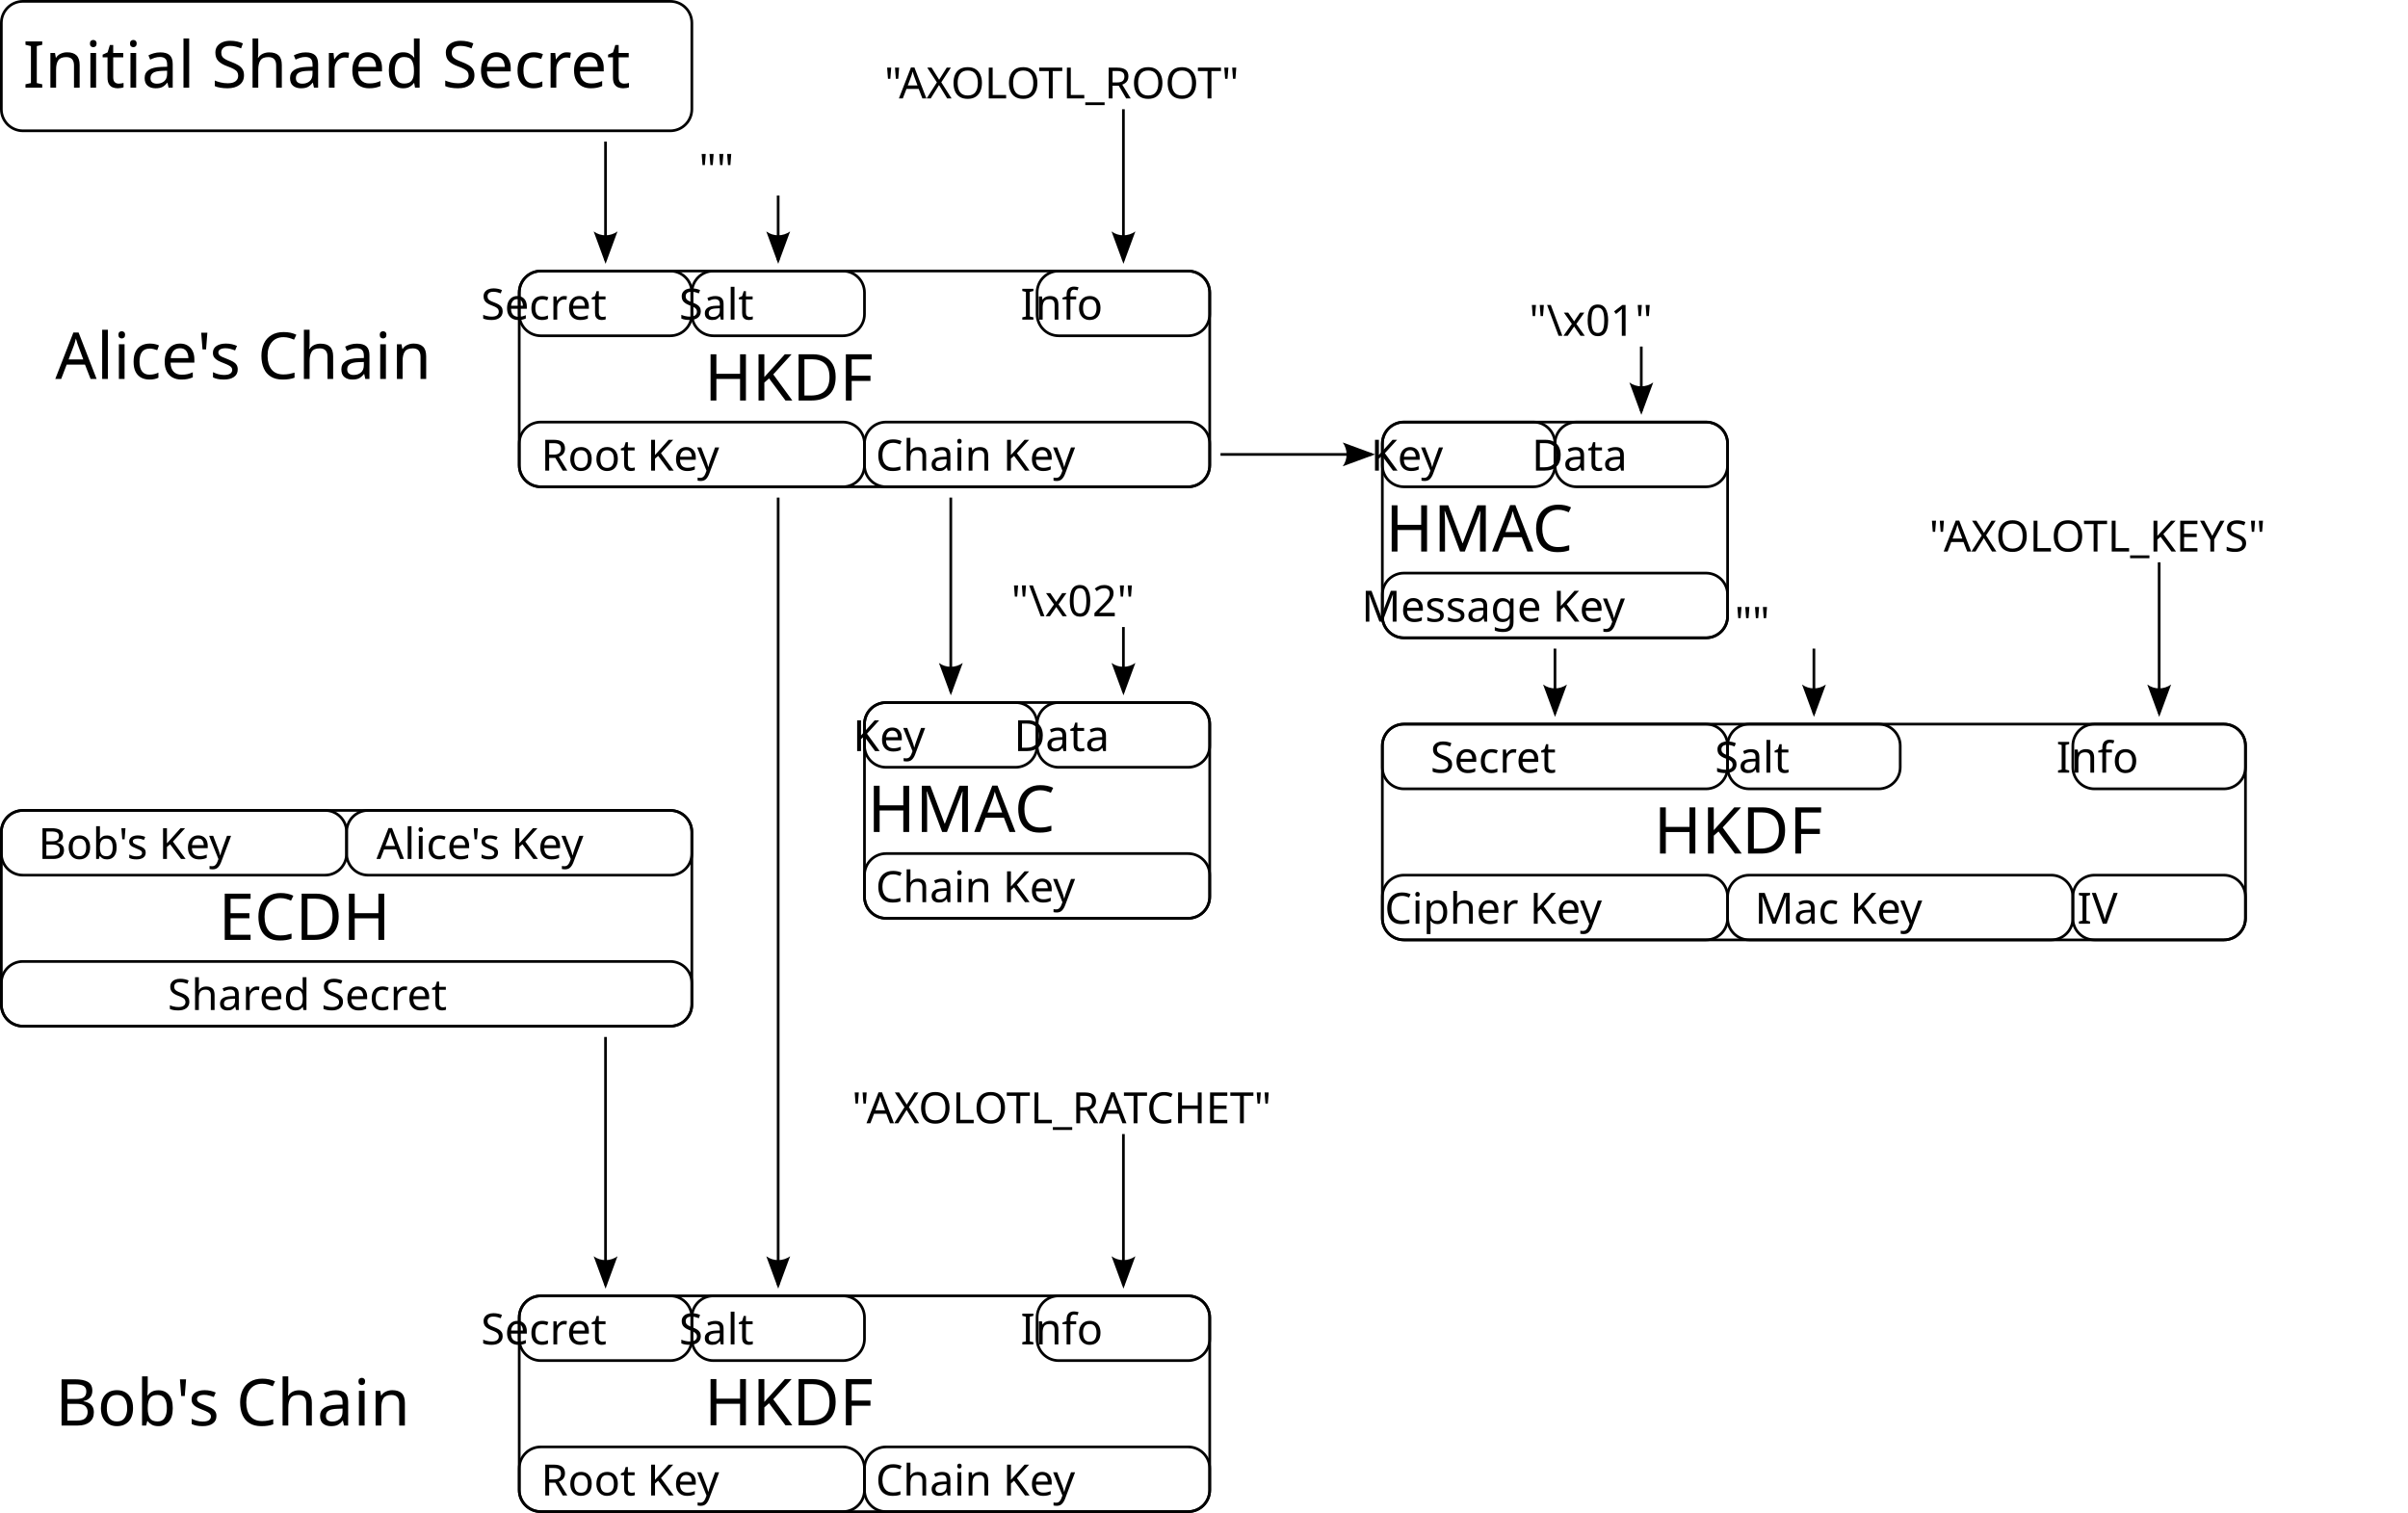
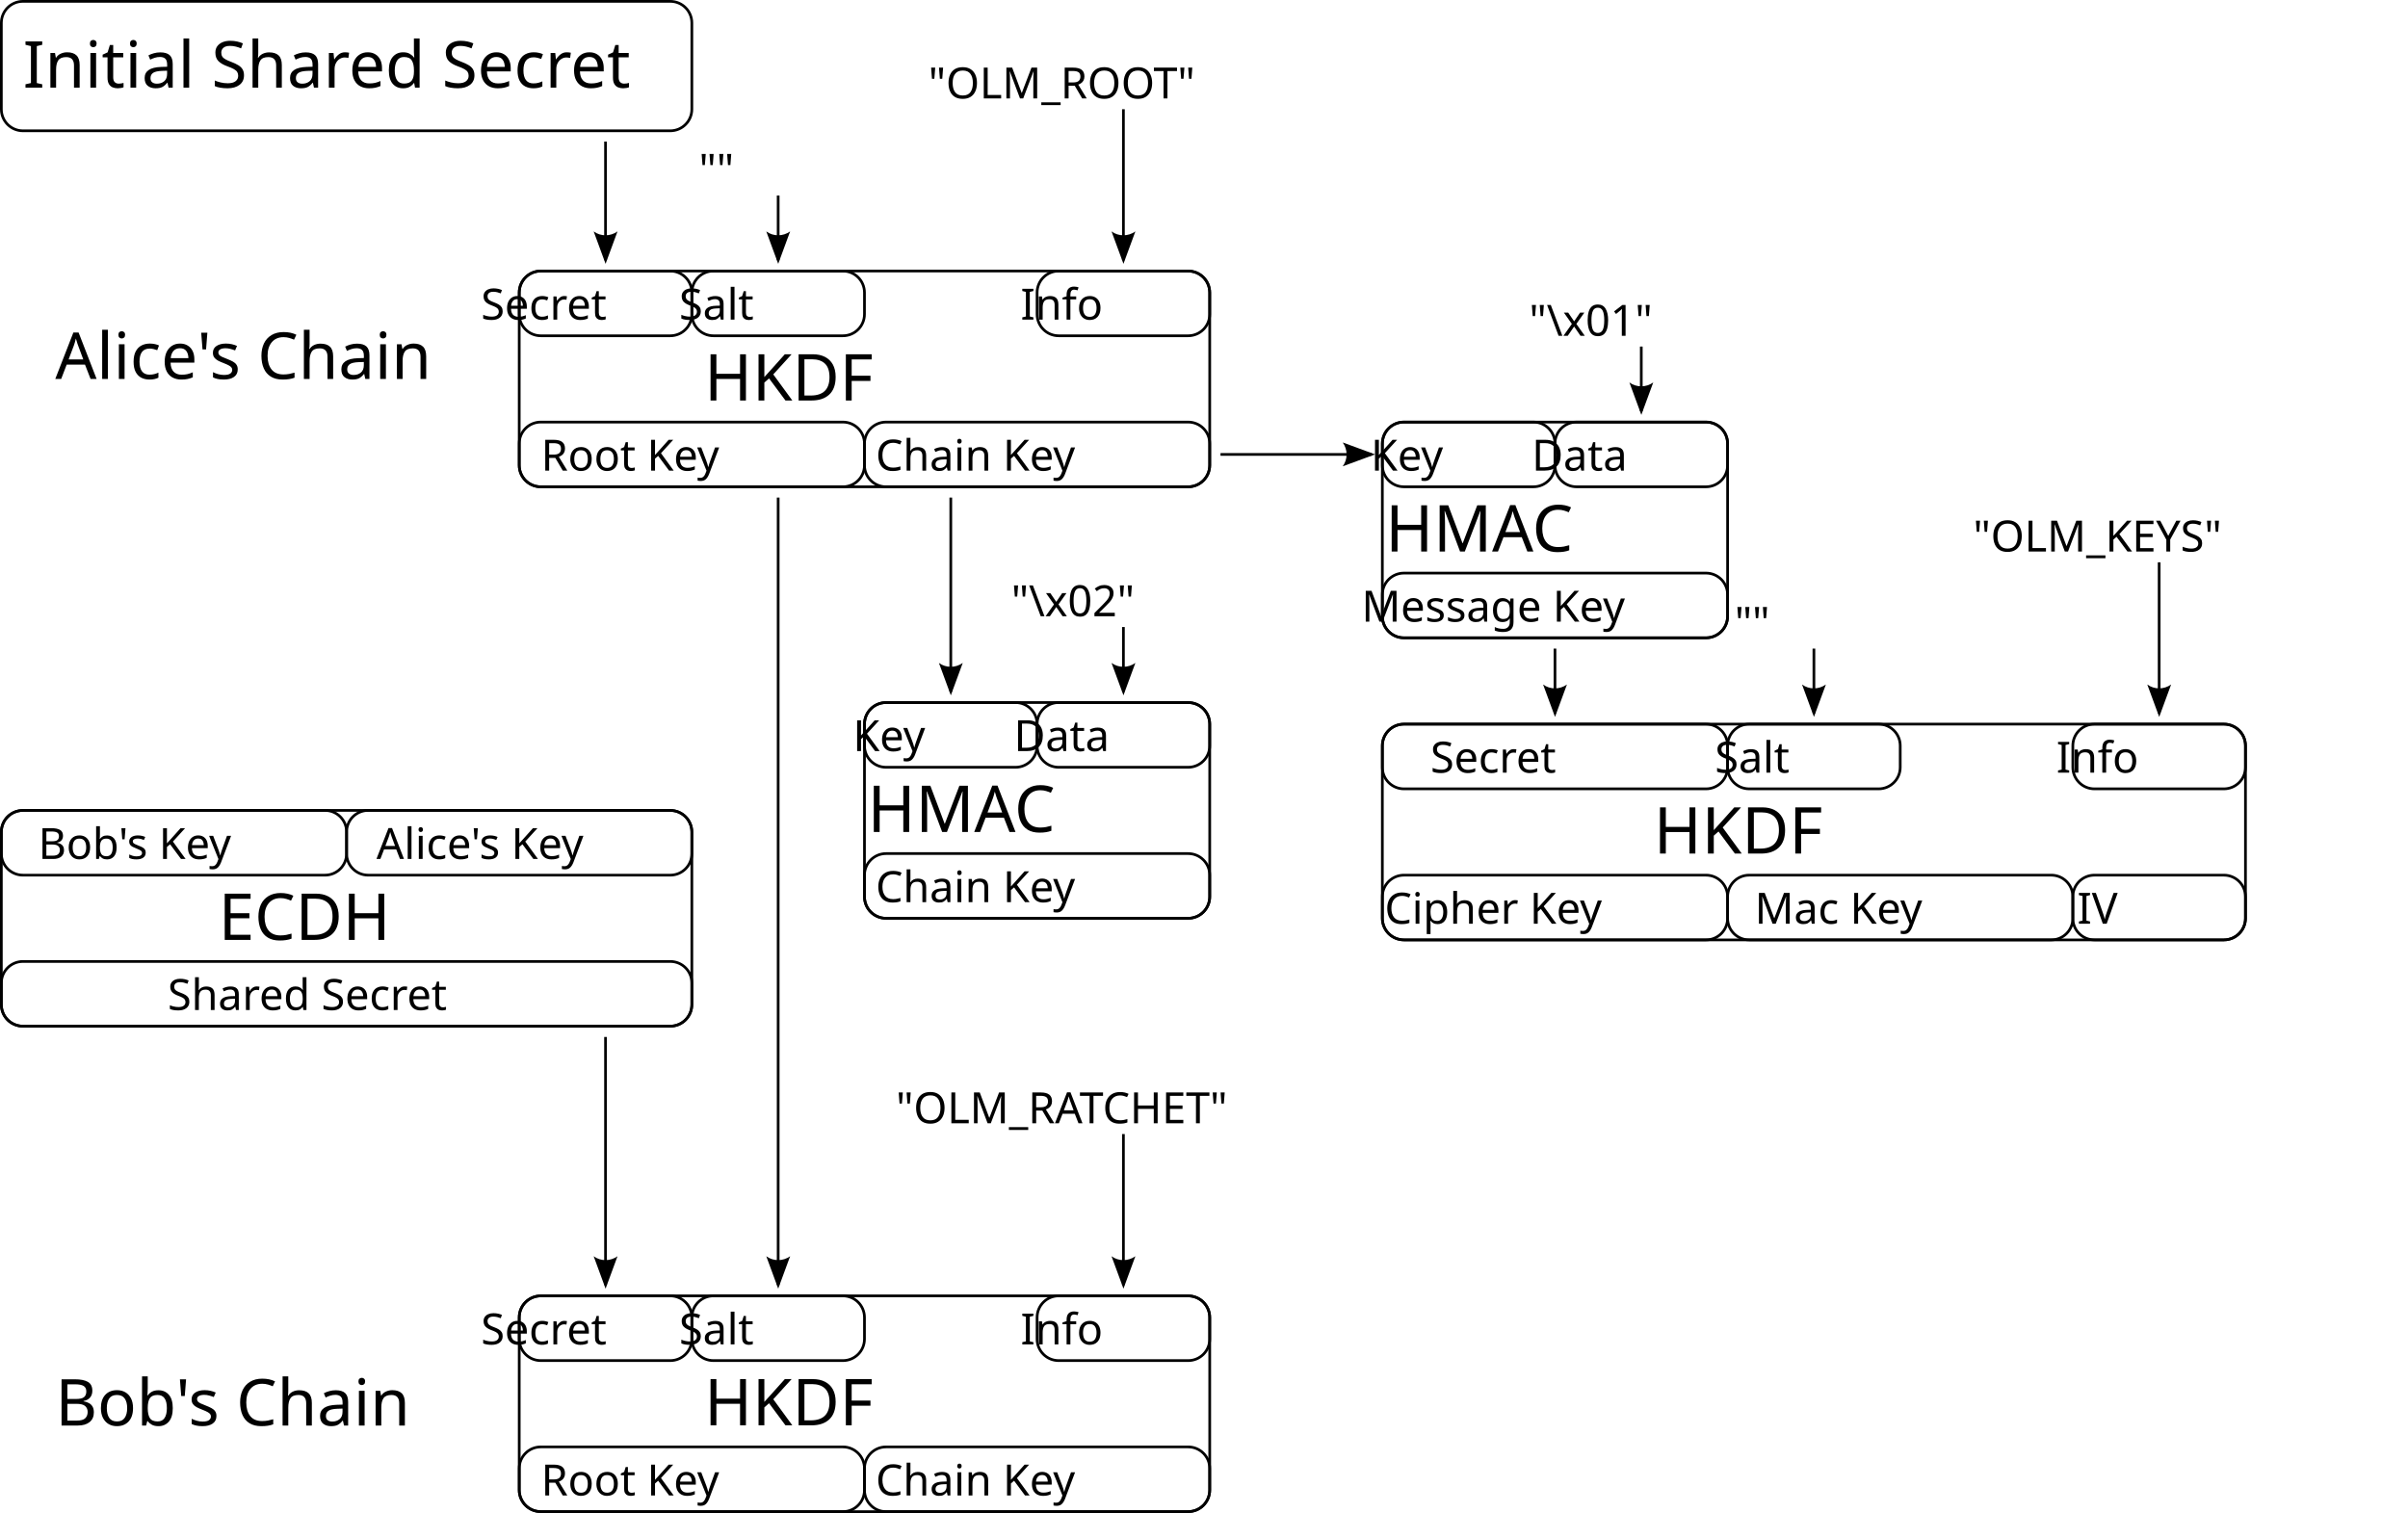
<svg xmlns="http://www.w3.org/2000/svg" width="892.758" height="561" id="svg2" version="1.1">
  <defs id="defs4">
    <marker orient="auto" refY="0" refX="0" id="Arrow2Lend" style="overflow:visible">
      <path id="path4029" style="fill-rule:evenodd;stroke-width:0.625;stroke-linejoin:round" d="M 8.719,4.034 -2.207,0.016 8.719,-4.002 c -1.745,2.372 -1.735,5.617 -6e-7,8.035 z" transform="matrix(-1.1,0,0,-1.1,-1.1,0)" />
    </marker>
  </defs>
  <g id="layer1" transform="translate(0.5,0.5)">
    <g id="g2991">
      <rect ry="8" rx="8" y="0" x="0" height="48" width="256" id="rect2985" style="fill:none;stroke:#000000;stroke-width:1px;stroke-linecap:butt;stroke-linejoin:miter;stroke-opacity:1" />
      <text id="text2987" y="32" x="8" style="font-size:40px;font-style:normal;font-weight:normal;line-height:125%;letter-spacing:0px;word-spacing:0px;fill:#000000;fill-opacity:1;stroke:none;font-family:Sans" xml:space="preserve">
        <tspan style="font-size:24px" y="32" x="8" id="tspan2989">Initial Shared Secret</tspan>
      </text>
    </g>
    <g id="g4701" transform="translate(192,100)">
      <g id="hkdf_chain_keys">
        <rect ry="8" rx="8" y="0" x="0" height="80" width="256" id="rect3023" style="fill:none;stroke:#000000" />
        <g id="g3031">
          <rect style="fill:none;stroke:#000000" id="rect3019" width="64" height="24" x="0" y="0" rx="8" ry="8" />
          <text xml:space="preserve" style="font-size:16px;font-style:normal;font-weight:normal;line-height:125%;letter-spacing:0px;word-spacing:0px;text-anchor:middle;fill:#000000;fill-opacity:1;stroke:none;font-family:Sans" x="32" y="18" id="text3025">
            <tspan id="tspan3027" x="32" y="18">Secret</tspan>
          </text>
        </g>
        <text id="text3052" y="48" x="128" style="font-size:24px;font-style:normal;font-weight:normal;line-height:125%;letter-spacing:0px;word-spacing:0px;text-anchor:middle;fill:#000000;fill-opacity:1;stroke:none;font-family:Sans" xml:space="preserve">
          <tspan y="48" x="128" id="tspan3054">HKDF</tspan>
        </text>
        <g transform="translate(0,56)" id="g3073">
          <rect ry="8" rx="8" y="0" x="0" height="24" width="128" id="rect3075" style="fill:none;stroke:#000000" />
          <text id="text3077" y="18" x="64" style="font-size:16px;font-style:normal;font-weight:normal;line-height:125%;letter-spacing:0px;word-spacing:0px;text-anchor:middle;fill:#000000;fill-opacity:1;stroke:none;font-family:Sans" xml:space="preserve">
            <tspan y="18" x="64" id="tspan3079">Root Key</tspan>
          </text>
        </g>
        <g id="g3081" transform="translate(128,56)">
          <rect style="fill:none;stroke:#000000" id="rect3083" width="128" height="24" x="0" y="0" rx="8" ry="8" />
          <text xml:space="preserve" style="font-size:16px;font-style:normal;font-weight:normal;line-height:125%;letter-spacing:0px;word-spacing:0px;text-anchor:middle;fill:#000000;fill-opacity:1;stroke:none;font-family:Sans" x="64" y="18" id="text3085">
            <tspan id="tspan3087" x="64" y="18">Chain Key</tspan>
          </text>
        </g>
        <g id="g4802" transform="translate(192,0)">
          <rect style="fill:none;stroke:#000000" id="rect4804" width="64" height="24" x="0" y="0" rx="8" ry="8" />
          <text xml:space="preserve" style="font-size:16px;font-style:normal;font-weight:normal;line-height:125%;letter-spacing:0px;word-spacing:0px;text-anchor:middle;fill:#000000;fill-opacity:1;stroke:none;font-family:Sans" x="32" y="18" id="text4806">
            <tspan id="tspan4808" x="32" y="18">Info</tspan>
          </text>
          <path style="fill:none;stroke:#000000;stroke-width:1px;stroke-linecap:butt;stroke-linejoin:miter;stroke-opacity:1;marker-end:url(#Arrow2Lend)" d="m 32,-60 0,56" id="path4810" />
          <text id="text4812" y="-64" x="32" style="font-size:16px;font-style:normal;font-weight:normal;line-height:125%;letter-spacing:0px;word-spacing:0px;text-anchor:middle;fill:#000000;fill-opacity:1;stroke:none;font-family:Sans" xml:space="preserve">
-             <tspan y="-64" x="32" id="tspan4814">"AXOLOTL_ROOT"</tspan>
+             <tspan y="-64" x="32" id="tspan4814">"OLM_ROOT"</tspan>
          </text>
        </g>
        <g transform="translate(64,0)" id="g4830">
          <rect ry="8" rx="8" y="0" x="0" height="24" width="64" id="rect4832" style="fill:none;stroke:#000000" />
          <text id="text4834" y="18" x="32" style="font-size:16px;font-style:normal;font-weight:normal;line-height:125%;letter-spacing:0px;word-spacing:0px;text-anchor:middle;fill:#000000;fill-opacity:1;stroke:none;font-family:Sans" xml:space="preserve">
            <tspan y="18" x="32" id="tspan4836">Salt</tspan>
          </text>
          <path id="path4838" d="m 32,-28 0,24" style="fill:none;stroke:#000000;stroke-width:1px;stroke-linecap:butt;stroke-linejoin:miter;stroke-opacity:1;marker-end:url(#Arrow2Lend)" />
          <text xml:space="preserve" style="font-size:16px;font-style:normal;font-weight:normal;line-height:125%;letter-spacing:0px;word-spacing:0px;text-anchor:middle;fill:#000000;fill-opacity:1;stroke:none;font-family:Sans" x="32" y="-32" id="text4840">
            <tspan id="tspan4842" x="32" y="-32">""</tspan>
          </text>
        </g>
      </g>
      <g id="hmac_chain_key" transform="translate(128,160)">
        <rect style="fill:none;stroke:#000000" id="rect3147" width="128" height="80" x="0" y="0" rx="8" ry="8" />
        <g id="g3149">
          <rect ry="8" rx="8" y="0" x="0" height="24" width="64" id="rect3151" style="fill:none;stroke:#000000" />
          <text id="text3153" y="18" x="32" style="font-size:16px;font-style:normal;font-weight:normal;line-height:125%;letter-spacing:0px;word-spacing:0px;text-anchor:middle;fill:#000000;fill-opacity:1;stroke:none;font-family:Sans" xml:space="preserve">
            <tspan y="18" x="32" id="tspan3155">Key</tspan>
          </text>
        </g>
        <g id="g3157" transform="translate(64,0)">
          <rect style="fill:none;stroke:#000000" id="rect3159" width="64" height="24" x="0" y="0" rx="8" ry="8" />
          <text xml:space="preserve" style="font-size:16px;font-style:normal;font-weight:normal;line-height:125%;letter-spacing:0px;word-spacing:0px;text-anchor:middle;fill:#000000;fill-opacity:1;stroke:none;font-family:Sans" x="32" y="18" id="text3161">
            <tspan id="tspan3163" x="32" y="18">Data</tspan>
          </text>
        </g>
        <text xml:space="preserve" style="font-size:24px;font-style:normal;font-weight:normal;line-height:125%;letter-spacing:0px;word-spacing:0px;text-anchor:middle;fill:#000000;fill-opacity:1;stroke:none;font-family:Sans" x="64" y="48" id="text3173">
          <tspan id="tspan3175" x="64" y="48">HMAC</tspan>
        </text>
        <g transform="translate(0,56)" id="g3185">
          <rect ry="8" rx="8" y="0" x="0" height="24" width="128" id="rect3187" style="fill:none;stroke:#000000" />
          <text id="text3189" y="18" x="64" style="font-size:16px;font-style:normal;font-weight:normal;line-height:125%;letter-spacing:0px;word-spacing:0px;text-anchor:middle;fill:#000000;fill-opacity:1;stroke:none;font-family:Sans" xml:space="preserve">
            <tspan y="18" x="64" id="tspan3191">Chain Key</tspan>
          </text>
        </g>
        <text id="text3225" y="-32" x="96" style="font-size:16px;font-style:normal;font-weight:normal;line-height:125%;letter-spacing:0px;word-spacing:0px;text-anchor:middle;fill:#000000;fill-opacity:1;stroke:none;font-family:Sans" xml:space="preserve">
          <tspan y="-32" x="96" id="tspan3227">"\x02"</tspan>
        </text>
        <path id="path3231" d="m 96,-28 0,24" style="fill:none;stroke:#000000;stroke-width:1px;stroke-linecap:butt;stroke-linejoin:miter;stroke-opacity:1;marker-end:url(#Arrow2Lend)" />
        <path style="fill:none;stroke:#000000;stroke-width:1px;stroke-linecap:butt;stroke-linejoin:miter;stroke-opacity:1;marker-end:url(#Arrow2Lend)" d="m 32,-76 0,72" id="path4639" />
      </g>
      <g transform="translate(320,56)" id="hmac_message_key">
        <path id="path4641" d="m -60,12 56,0" style="fill:none;stroke:#000000;stroke-width:1px;stroke-linecap:butt;stroke-linejoin:miter;stroke-opacity:1;marker-end:url(#Arrow2Lend)" />
        <text xml:space="preserve" style="font-size:16px;font-style:normal;font-weight:normal;line-height:125%;letter-spacing:0px;word-spacing:0px;text-anchor:middle;fill:#000000;fill-opacity:1;stroke:none;font-family:Sans" x="96" y="-32" id="text4633">
          <tspan id="tspan4635" x="96" y="-32">"\x01"</tspan>
        </text>
        <path style="fill:none;stroke:#000000;stroke-width:1px;stroke-linecap:butt;stroke-linejoin:miter;stroke-opacity:1;marker-end:url(#Arrow2Lend)" d="m 96,-28 0,24" id="path4630" />
        <rect ry="8" rx="8" y="0" x="0" height="80" width="128" id="rect3195" style="fill:none;stroke:#000000" />
        <g id="g3197">
          <rect style="fill:none;stroke:#000000" id="rect3199" width="64" height="24" x="0" y="0" rx="8" ry="8" />
          <text xml:space="preserve" style="font-size:16px;font-style:normal;font-weight:normal;line-height:125%;letter-spacing:0px;word-spacing:0px;text-anchor:middle;fill:#000000;fill-opacity:1;stroke:none;font-family:Sans" x="32" y="18" id="text3201">
            <tspan id="tspan3203" x="32" y="18">Key</tspan>
          </text>
        </g>
        <g transform="translate(64,0)" id="g3205">
          <rect ry="8" rx="8" y="0" x="0" height="24" width="64" id="rect3207" style="fill:none;stroke:#000000" />
          <text id="text3209" y="18" x="32" style="font-size:16px;font-style:normal;font-weight:normal;line-height:125%;letter-spacing:0px;word-spacing:0px;text-anchor:middle;fill:#000000;fill-opacity:1;stroke:none;font-family:Sans" xml:space="preserve">
            <tspan y="18" x="32" id="tspan3211">Data</tspan>
          </text>
        </g>
        <text id="text3213" y="48" x="64" style="font-size:24px;font-style:normal;font-weight:normal;line-height:125%;letter-spacing:0px;word-spacing:0px;text-anchor:middle;fill:#000000;fill-opacity:1;stroke:none;font-family:Sans" xml:space="preserve">
          <tspan y="48" x="64" id="tspan3215">HMAC</tspan>
        </text>
        <g id="g3217" transform="translate(0,56)">
          <rect style="fill:none;stroke:#000000" id="rect3219" width="128" height="24" x="0" y="0" rx="8" ry="8" />
          <text xml:space="preserve" style="font-size:16px;font-style:normal;font-weight:normal;line-height:125%;letter-spacing:0px;word-spacing:0px;text-anchor:middle;fill:#000000;fill-opacity:1;stroke:none;font-family:Sans" x="64" y="18" id="text3221">
            <tspan id="tspan3223" x="64" y="18">Message Key</tspan>
          </text>
        </g>
      </g>
      <g transform="translate(320,168)" id="hkdf_message_keys">
        <rect style="fill:none;stroke:#000000" id="rect3091" width="320" height="80" x="0" y="0" rx="8" ry="8" />
        <g id="g3093">
          <rect ry="8" rx="8" y="0" x="0" height="24" width="128" id="rect3095" style="fill:none;stroke:#000000" />
          <text id="text3097" y="18" x="64" style="font-size:16px;font-style:normal;font-weight:normal;line-height:125%;letter-spacing:0px;word-spacing:0px;text-anchor:middle;fill:#000000;fill-opacity:1;stroke:none;font-family:Sans" xml:space="preserve">
            <tspan y="18" x="64" id="tspan3099">Secret</tspan>
          </text>
          <path id="path4644" d="m 64,-28 0,24" style="fill:none;stroke:#000000;stroke-width:1px;stroke-linecap:butt;stroke-linejoin:miter;stroke-opacity:1;marker-end:url(#Arrow2Lend)" />
        </g>
        <g id="g3101" transform="translate(128,0)">
          <rect style="fill:none;stroke:#000000" id="rect3103" width="64" height="24" x="0" y="0" rx="8" ry="8" />
          <text xml:space="preserve" style="font-size:16px;font-style:normal;font-weight:normal;line-height:125%;letter-spacing:0px;word-spacing:0px;text-anchor:middle;fill:#000000;fill-opacity:1;stroke:none;font-family:Sans" x="32" y="18" id="text3105">
            <tspan id="tspan3107" x="32" y="18">Salt</tspan>
          </text>
          <path style="fill:none;stroke:#000000;stroke-width:1px;stroke-linecap:butt;stroke-linejoin:miter;stroke-opacity:1;marker-end:url(#Arrow2Lend)" d="m 32,-28 0,24" id="path4660" />
          <text id="text3225-6" y="-32" x="32" style="font-size:16px;font-style:normal;font-weight:normal;line-height:125%;letter-spacing:0px;word-spacing:0px;text-anchor:middle;fill:#000000;fill-opacity:1;stroke:none;font-family:Sans" xml:space="preserve">
            <tspan y="-32" x="32" id="tspan3227-8">""</tspan>
          </text>
        </g>
        <g transform="translate(256,0)" id="g3109">
          <rect ry="8" rx="8" y="0" x="0" height="24" width="64" id="rect3111" style="fill:none;stroke:#000000" />
          <text id="text3113" y="18" x="32" style="font-size:16px;font-style:normal;font-weight:normal;line-height:125%;letter-spacing:0px;word-spacing:0px;text-anchor:middle;fill:#000000;fill-opacity:1;stroke:none;font-family:Sans" xml:space="preserve">
            <tspan y="18" x="32" id="tspan3115">Info</tspan>
          </text>
          <path id="path4664" d="m 32,-60 0,56" style="fill:none;stroke:#000000;stroke-width:1px;stroke-linecap:butt;stroke-linejoin:miter;stroke-opacity:1;marker-end:url(#Arrow2Lend)" />
          <text xml:space="preserve" style="font-size:16px;font-style:normal;font-weight:normal;line-height:125%;letter-spacing:0px;word-spacing:0px;text-anchor:middle;fill:#000000;fill-opacity:1;stroke:none;font-family:Sans" x="32" y="-64" id="text4693">
-             <tspan id="tspan4695" x="32" y="-64">"AXOLOTL_KEYS"</tspan>
+             <tspan id="tspan4695" x="32" y="-64">"OLM_KEYS"</tspan>
          </text>
        </g>
        <text xml:space="preserve" style="font-size:24px;font-style:normal;font-weight:normal;line-height:125%;letter-spacing:0px;word-spacing:0px;text-anchor:middle;fill:#000000;fill-opacity:1;stroke:none;font-family:Sans" x="160" y="48" id="text3117">
          <tspan id="tspan3119" x="160" y="48">HKDF</tspan>
        </text>
        <g id="g3121" transform="translate(0,56)">
          <rect style="fill:none;stroke:#000000" id="rect3123" width="128" height="24" x="0" y="0" rx="8" ry="8" />
          <text xml:space="preserve" style="font-size:16px;font-style:normal;font-weight:normal;line-height:125%;letter-spacing:0px;word-spacing:0px;text-anchor:middle;fill:#000000;fill-opacity:1;stroke:none;font-family:Sans" x="64" y="18" id="text3125">
            <tspan id="tspan3127" x="64" y="18">Cipher Key</tspan>
          </text>
        </g>
        <g transform="translate(128,56)" id="g3129">
          <rect ry="8" rx="8" y="0" x="0" height="24" width="128" id="rect3131" style="fill:none;stroke:#000000" />
          <text id="text3133" y="18" x="64" style="font-size:16px;font-style:normal;font-weight:normal;line-height:125%;letter-spacing:0px;word-spacing:0px;text-anchor:middle;fill:#000000;fill-opacity:1;stroke:none;font-family:Sans" xml:space="preserve">
            <tspan y="18" x="64" id="tspan3135">Mac Key</tspan>
          </text>
        </g>
        <g id="g3137" transform="translate(256,56)">
          <rect style="fill:none;stroke:#000000" id="rect3139" width="64" height="24" x="0" y="0" rx="8" ry="8" />
          <text xml:space="preserve" style="font-size:16px;font-style:normal;font-weight:normal;line-height:125%;letter-spacing:0px;word-spacing:0px;text-anchor:middle;fill:#000000;fill-opacity:1;stroke:none;font-family:Sans" x="32" y="18" id="text3141">
            <tspan id="tspan3143" x="32" y="18">IV</tspan>
          </text>
        </g>
      </g>
      <path style="fill:none;stroke:#000000;stroke-width:1px;stroke-linecap:butt;stroke-linejoin:miter;stroke-opacity:1;marker-end:url(#Arrow2Lend)" d="m 32,-48 0,44" id="path5157" />
    </g>
    <g id="g4858" transform="translate(192,480)">
      <g id="g4860">
        <rect style="fill:none;stroke:#000000" id="rect4862" width="256" height="80" x="0" y="0" rx="8" ry="8" />
        <g id="g4864">
          <rect ry="8" rx="8" y="0" x="0" height="24" width="64" id="rect4866" style="fill:none;stroke:#000000" />
          <text id="text4868" y="18" x="32" style="font-size:16px;font-style:normal;font-weight:normal;line-height:125%;letter-spacing:0px;word-spacing:0px;text-anchor:middle;fill:#000000;fill-opacity:1;stroke:none;font-family:Sans" xml:space="preserve">
            <tspan y="18" x="32" id="tspan4870">Secret</tspan>
          </text>
        </g>
        <text xml:space="preserve" style="font-size:24px;font-style:normal;font-weight:normal;line-height:125%;letter-spacing:0px;word-spacing:0px;text-anchor:middle;fill:#000000;fill-opacity:1;stroke:none;font-family:Sans" x="128" y="48" id="text4872">
          <tspan id="tspan4874" x="128" y="48">HKDF</tspan>
        </text>
        <g id="g4876" transform="translate(0,56)">
          <rect style="fill:none;stroke:#000000" id="rect4878" width="128" height="24" x="0" y="0" rx="8" ry="8" />
          <text xml:space="preserve" style="font-size:16px;font-style:normal;font-weight:normal;line-height:125%;letter-spacing:0px;word-spacing:0px;text-anchor:middle;fill:#000000;fill-opacity:1;stroke:none;font-family:Sans" x="64" y="18" id="text4880">
            <tspan id="tspan4882" x="64" y="18">Root Key</tspan>
          </text>
        </g>
        <g transform="translate(128,56)" id="g4884">
          <rect ry="8" rx="8" y="0" x="0" height="24" width="128" id="rect4886" style="fill:none;stroke:#000000" />
          <text id="text4888" y="18" x="64" style="font-size:16px;font-style:normal;font-weight:normal;line-height:125%;letter-spacing:0px;word-spacing:0px;text-anchor:middle;fill:#000000;fill-opacity:1;stroke:none;font-family:Sans" xml:space="preserve">
            <tspan y="18" x="64" id="tspan4890">Chain Key</tspan>
          </text>
        </g>
        <g transform="translate(192,0)" id="g4892">
          <rect ry="8" rx="8" y="0" x="0" height="24" width="64" id="rect4894" style="fill:none;stroke:#000000" />
          <text id="text4896" y="18" x="32" style="font-size:16px;font-style:normal;font-weight:normal;line-height:125%;letter-spacing:0px;word-spacing:0px;text-anchor:middle;fill:#000000;fill-opacity:1;stroke:none;font-family:Sans" xml:space="preserve">
            <tspan y="18" x="32" id="tspan4898">Info</tspan>
          </text>
          <path id="path4900" d="m 32,-60 0,56" style="fill:none;stroke:#000000;stroke-width:1px;stroke-linecap:butt;stroke-linejoin:miter;stroke-opacity:1;marker-end:url(#Arrow2Lend)" />
          <text xml:space="preserve" style="font-size:16px;font-style:normal;font-weight:normal;line-height:125%;letter-spacing:0px;word-spacing:0px;text-anchor:middle;fill:#000000;fill-opacity:1;stroke:none;font-family:Sans" x="32" y="-64" id="text4902">
-             <tspan id="tspan4904" x="32" y="-64">"AXOLOTL_RATCHET"</tspan>
+             <tspan id="tspan4904" x="32" y="-64">"OLM_RATCHET"</tspan>
          </text>
        </g>
        <g id="g4906" transform="translate(64,0)">
          <rect style="fill:none;stroke:#000000" id="rect4908" width="64" height="24" x="0" y="0" rx="8" ry="8" />
          <text xml:space="preserve" style="font-size:16px;font-style:normal;font-weight:normal;line-height:125%;letter-spacing:0px;word-spacing:0px;text-anchor:middle;fill:#000000;fill-opacity:1;stroke:none;font-family:Sans" x="32" y="18" id="text4910">
            <tspan id="tspan4912" x="32" y="18">Salt</tspan>
          </text>
          <path style="fill:none;stroke:#000000;stroke-width:1px;stroke-linecap:butt;stroke-linejoin:miter;stroke-opacity:1;marker-end:url(#Arrow2Lend)" d="M 32,-296 32,-4" id="path5070" />
        </g>
        <path id="path5154" d="m 32,-96 0,92" style="fill:none;stroke:#000000;stroke-width:1px;stroke-linecap:butt;stroke-linejoin:miter;stroke-opacity:1;marker-end:url(#Arrow2Lend)" />
      </g>
    </g>
    <text xml:space="preserve" style="font-size:24px;font-style:normal;font-weight:normal;line-height:125%;letter-spacing:0px;word-spacing:0px;fill:#000000;fill-opacity:1;stroke:none;font-family:Sans" x="20" y="150" id="text5162">
      <tspan id="tspan5164" x="20" y="140">Alice's Chain</tspan>
    </text>
    <text xml:space="preserve" style="font-size:24px;font-style:normal;font-weight:normal;line-height:125%;letter-spacing:0px;word-spacing:0px;fill:#000000;fill-opacity:1;stroke:none;font-family:Sans" x="20" y="530" id="text5166">
      <tspan id="tspan5168" x="20" y="528.076">Bob's Chain</tspan>
    </text>
  </g>
  <g id="g5074" transform="translate(0.5,300.5)">
    <rect style="fill:none;stroke:#000000" id="rect5076" width="256" height="80" x="0" y="0" rx="8" ry="8" />
    <g id="g5078">
      <rect ry="8" rx="8" y="0" x="0" height="24" width="128" id="rect5080" style="fill:none;stroke:#000000" />
      <text id="text5082" y="18" x="64" style="font-size:16px;font-style:normal;font-weight:normal;line-height:125%;letter-spacing:0px;word-spacing:0px;text-anchor:middle;fill:#000000;fill-opacity:1;stroke:none;font-family:Sans" xml:space="preserve">
        <tspan y="18" x="64" id="tspan5084">Bob's Key</tspan>
      </text>
    </g>
    <g id="g5086" transform="translate(128,0)">
      <rect style="fill:none;stroke:#000000" id="rect5088" width="128" height="24" x="0" y="0" rx="8" ry="8" />
      <text xml:space="preserve" style="font-size:16px;font-style:normal;font-weight:normal;line-height:125%;letter-spacing:0px;word-spacing:0px;text-anchor:middle;fill:#000000;fill-opacity:1;stroke:none;font-family:Sans" x="64" y="18" id="text5090">
        <tspan id="tspan5092" x="64" y="18">Alice's Key</tspan>
      </text>
    </g>
    <text xml:space="preserve" style="font-size:24px;font-style:normal;font-weight:normal;line-height:125%;letter-spacing:0px;word-spacing:0px;text-anchor:middle;fill:#000000;fill-opacity:1;stroke:none;font-family:Sans" x="128" y="48" id="text5094">
      <tspan id="tspan5096" x="128" y="48">ECDH</tspan>
    </text>
    <g transform="translate(0,56)" id="g5098">
      <rect ry="8" rx="8" y="0" x="0" height="24" width="256" id="rect5100" style="fill:none;stroke:#000000" />
      <text id="text5102" y="18" x="128" style="font-size:16px;font-style:normal;font-weight:normal;line-height:125%;letter-spacing:0px;word-spacing:0px;text-anchor:middle;fill:#000000;fill-opacity:1;stroke:none;font-family:Sans" xml:space="preserve">
        <tspan y="18" x="128" id="tspan5104">Shared Secret</tspan>
      </text>
    </g>
  </g>
</svg>
